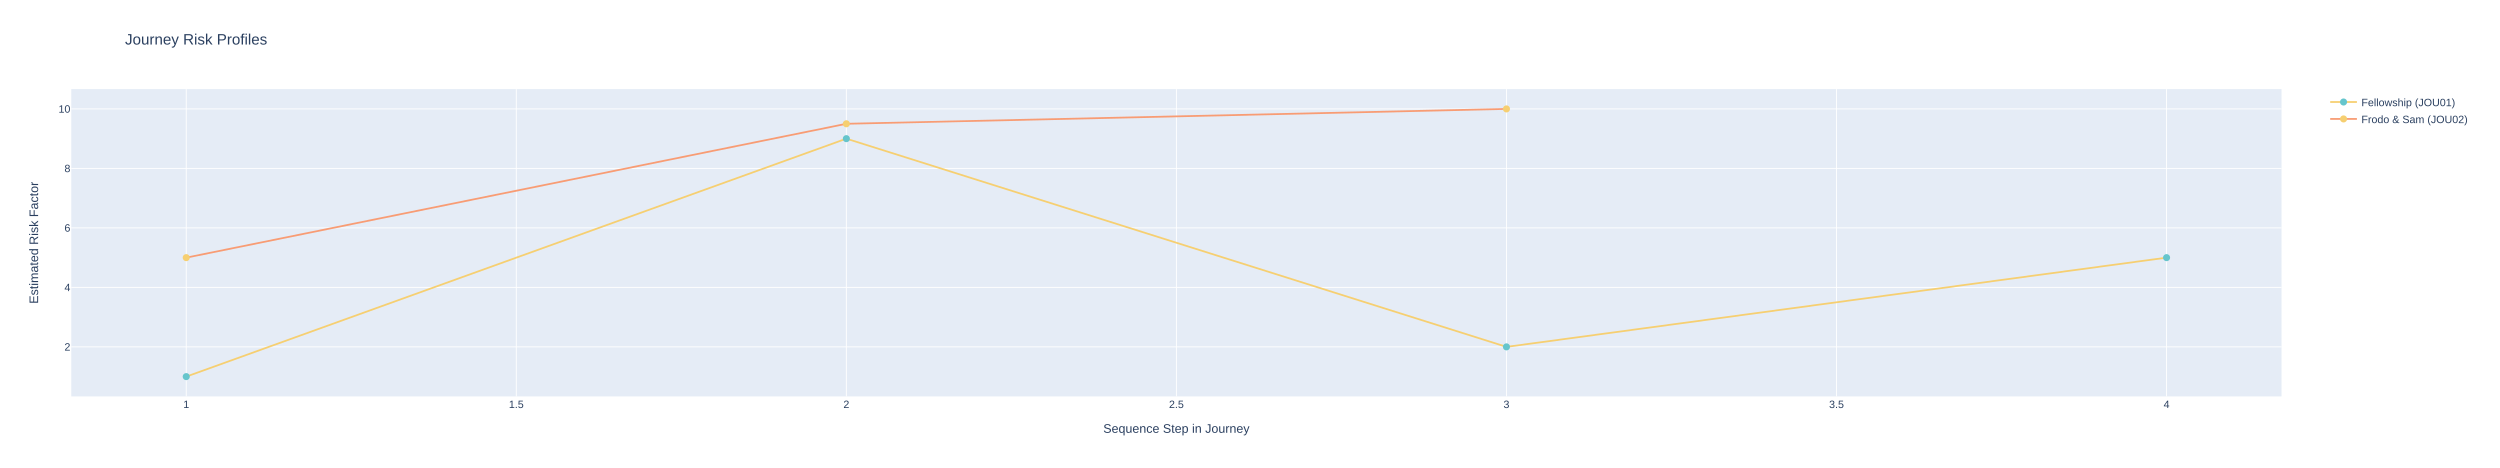
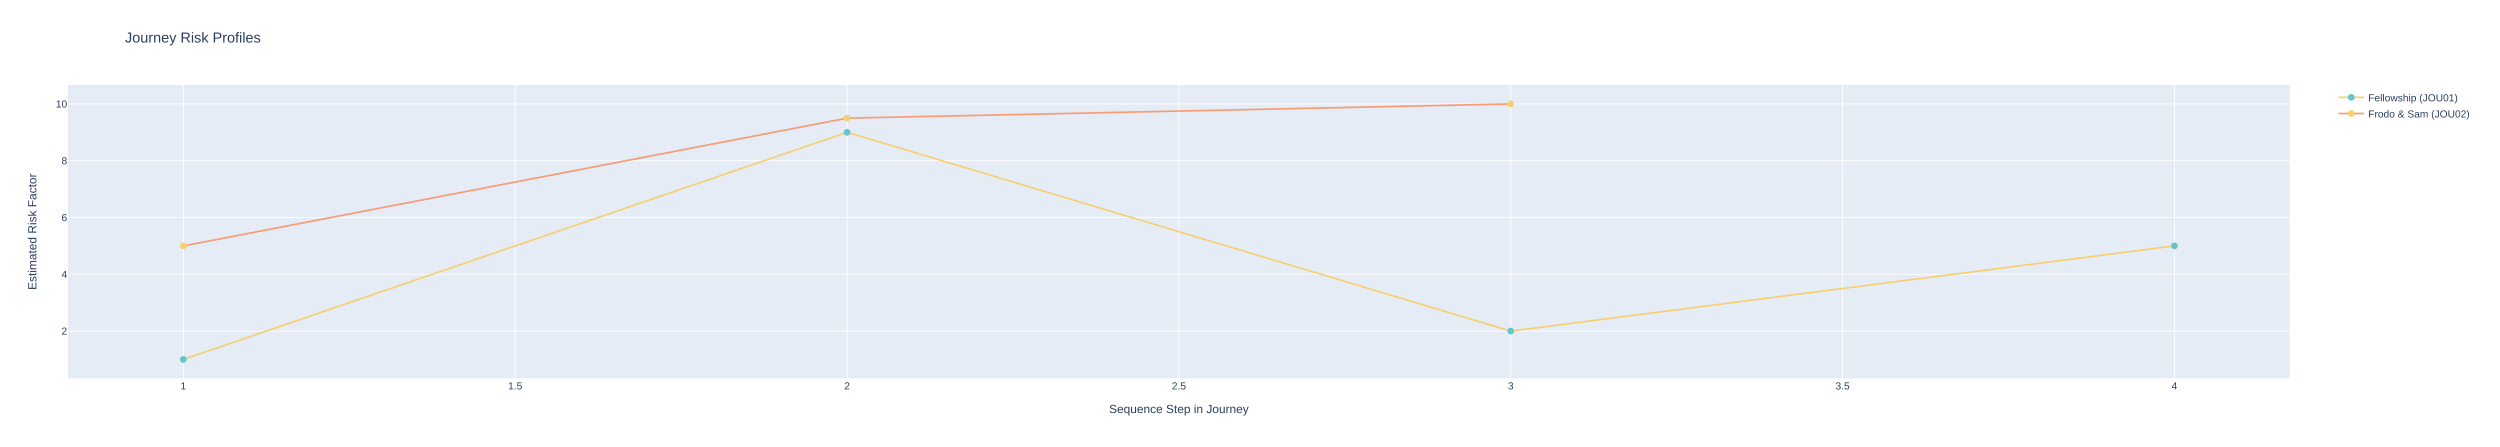
- <svg xmlns="http://www.w3.org/2000/svg" class="main-svg" width="2806.23" height="525" style="" viewBox="0 0 2806.23 525">
-   <rect x="0" y="0" width="2806.23" height="525" style="fill: rgb(255, 255, 255); fill-opacity: 1;" />
-   <defs id="defs-3c590d">
+ <svg xmlns="http://www.w3.org/2000/svg" class="main-svg" width="2940.23" height="525" style="" viewBox="0 0 2940.23 525">
+   <rect x="0" y="0" width="2940.23" height="525" style="fill: rgb(255, 255, 255); fill-opacity: 1;" />
+   <defs id="defs-216716">
    <g class="clips">
-       <clipPath id="clip3c590dxyplot" class="plotclip">
-         <rect width="2481" height="345" />
-       </clipPath>
-       <clipPath class="axesclip" id="clip3c590dx">
-         <rect x="80" y="0" width="2481" height="525" />
-       </clipPath>
-       <clipPath class="axesclip" id="clip3c590dy">
-         <rect x="0" y="100" width="2806.23" height="345" />
-       </clipPath>
-       <clipPath class="axesclip" id="clip3c590dxy">
-         <rect x="80" y="100" width="2481" height="345" />
+       <clipPath id="clip216716xyplot" class="plotclip">
+         <rect width="2613" height="345" />
+       </clipPath>
+       <clipPath class="axesclip" id="clip216716x">
+         <rect x="80" y="0" width="2613" height="525" />
+       </clipPath>
+       <clipPath class="axesclip" id="clip216716y">
+         <rect x="0" y="100" width="2940.23" height="345" />
+       </clipPath>
+       <clipPath class="axesclip" id="clip216716xy">
+         <rect x="80" y="100" width="2613" height="345" />
      </clipPath>
    </g>
    <g class="gradients" />
    <g class="patterns" />
  </defs>
  <g class="bglayer">
-     <rect class="bg" x="80" y="100" width="2481" height="345" style="fill: rgb(229, 236, 246); fill-opacity: 1; stroke-width: 0px;" />
+     <rect class="bg" x="80" y="100" width="2613" height="345" style="fill: rgb(229, 236, 246); fill-opacity: 1; stroke-width: 0px;" />
  </g>
  <g class="layer-below">
    <g class="imagelayer" />
    <g class="shapelayer" />
  </g>
  <g class="cartesianlayer">
    <g class="subplot xy">
      <g class="layer-subplot">
        <g class="shapelayer" />
        <g class="imagelayer" />
      </g>
      <g class="minor-gridlayer">
        <g class="x" />
        <g class="y" />
      </g>
      <g class="gridlayer">
        <g class="x">
-           <path class="xgrid crisp" transform="translate(209.05,0)" d="M0,100v345" style="stroke: rgb(255, 255, 255); stroke-opacity: 1; stroke-width: 1px;" />
-           <path class="xgrid crisp" transform="translate(579.53,0)" d="M0,100v345" style="stroke: rgb(255, 255, 255); stroke-opacity: 1; stroke-width: 1px;" />
-           <path class="xgrid crisp" transform="translate(950.02,0)" d="M0,100v345" style="stroke: rgb(255, 255, 255); stroke-opacity: 1; stroke-width: 1px;" />
-           <path class="xgrid crisp" transform="translate(1320.5,0)" d="M0,100v345" style="stroke: rgb(255, 255, 255); stroke-opacity: 1; stroke-width: 1px;" />
-           <path class="xgrid crisp" transform="translate(1690.98,0)" d="M0,100v345" style="stroke: rgb(255, 255, 255); stroke-opacity: 1; stroke-width: 1px;" />
-           <path class="xgrid crisp" transform="translate(2061.47,0)" d="M0,100v345" style="stroke: rgb(255, 255, 255); stroke-opacity: 1; stroke-width: 1px;" />
-           <path class="xgrid crisp" transform="translate(2431.95,0)" d="M0,100v345" style="stroke: rgb(255, 255, 255); stroke-opacity: 1; stroke-width: 1px;" />
+           <path class="xgrid crisp" transform="translate(215.65,0)" d="M0,100v345" style="stroke: rgb(255, 255, 255); stroke-opacity: 1; stroke-width: 1px;" />
+           <path class="xgrid crisp" transform="translate(605.93,0)" d="M0,100v345" style="stroke: rgb(255, 255, 255); stroke-opacity: 1; stroke-width: 1px;" />
+           <path class="xgrid crisp" transform="translate(996.22,0)" d="M0,100v345" style="stroke: rgb(255, 255, 255); stroke-opacity: 1; stroke-width: 1px;" />
+           <path class="xgrid crisp" transform="translate(1386.5,0)" d="M0,100v345" style="stroke: rgb(255, 255, 255); stroke-opacity: 1; stroke-width: 1px;" />
+           <path class="xgrid crisp" transform="translate(1776.78,0)" d="M0,100v345" style="stroke: rgb(255, 255, 255); stroke-opacity: 1; stroke-width: 1px;" />
+           <path class="xgrid crisp" transform="translate(2167.07,0)" d="M0,100v345" style="stroke: rgb(255, 255, 255); stroke-opacity: 1; stroke-width: 1px;" />
+           <path class="xgrid crisp" transform="translate(2557.35,0)" d="M0,100v345" style="stroke: rgb(255, 255, 255); stroke-opacity: 1; stroke-width: 1px;" />
        </g>
        <g class="y">
-           <path class="ygrid crisp" transform="translate(0,389.36)" d="M80,0h2481" style="stroke: rgb(255, 255, 255); stroke-opacity: 1; stroke-width: 1px;" />
-           <path class="ygrid crisp" transform="translate(0,322.58)" d="M80,0h2481" style="stroke: rgb(255, 255, 255); stroke-opacity: 1; stroke-width: 1px;" />
-           <path class="ygrid crisp" transform="translate(0,255.81)" d="M80,0h2481" style="stroke: rgb(255, 255, 255); stroke-opacity: 1; stroke-width: 1px;" />
-           <path class="ygrid crisp" transform="translate(0,189.03)" d="M80,0h2481" style="stroke: rgb(255, 255, 255); stroke-opacity: 1; stroke-width: 1px;" />
-           <path class="ygrid crisp" transform="translate(0,122.25)" d="M80,0h2481" style="stroke: rgb(255, 255, 255); stroke-opacity: 1; stroke-width: 1px;" />
+           <path class="ygrid crisp" transform="translate(0,389.36)" d="M80,0h2613" style="stroke: rgb(255, 255, 255); stroke-opacity: 1; stroke-width: 1px;" />
+           <path class="ygrid crisp" transform="translate(0,322.58)" d="M80,0h2613" style="stroke: rgb(255, 255, 255); stroke-opacity: 1; stroke-width: 1px;" />
+           <path class="ygrid crisp" transform="translate(0,255.81)" d="M80,0h2613" style="stroke: rgb(255, 255, 255); stroke-opacity: 1; stroke-width: 1px;" />
+           <path class="ygrid crisp" transform="translate(0,189.03)" d="M80,0h2613" style="stroke: rgb(255, 255, 255); stroke-opacity: 1; stroke-width: 1px;" />
+           <path class="ygrid crisp" transform="translate(0,122.25)" d="M80,0h2613" style="stroke: rgb(255, 255, 255); stroke-opacity: 1; stroke-width: 1px;" />
        </g>
      </g>
      <g class="zerolinelayer" />
      <g class="layer-between">
        <g class="shapelayer" />
        <g class="imagelayer" />
      </g>
      <path class="xlines-below" />
      <path class="ylines-below" />
      <g class="overlines-below" />
      <g class="xaxislayer-below" />
      <g class="yaxislayer-below" />
      <g class="overaxes-below" />
      <g class="overplot">
-         <g class="xy" transform="translate(80,100)" clip-path="url(#clip3c590dxyplot)">
+         <g class="xy" transform="translate(80,100)" clip-path="url(#clip216716xyplot)">
          <g class="scatterlayer mlayer">
-             <g class="trace scatter tracef22a68" style="stroke-miterlimit: 2; opacity: 1;">
+             <g class="trace scatter traceb2bf67" style="stroke-miterlimit: 2; opacity: 1;">
              <g class="fills" />
              <g class="errorbars" />
              <g class="lines">
-                 <path class="js-line" style="vector-effect: none; fill: none; stroke: rgb(246, 207, 113); stroke-opacity: 1; stroke-width: 2px; opacity: 1;" d="M129.05,322.75L870.02,55.64L1610.98,289.36L2351.95,189.19" />
+                 <path class="js-line" style="vector-effect: none; fill: none; stroke: rgb(246, 207, 113); stroke-opacity: 1; stroke-width: 2px; opacity: 1;" d="M135.65,322.75L916.22,55.64L1696.78,289.36L2477.35,189.19" />
              </g>
              <g class="points">
-                 <path class="point" transform="translate(129.05,322.75)" style="opacity: 1; stroke-width: 0px; fill: rgb(102, 197, 204); fill-opacity: 1;" d="M4,0A4,4 0 1,1 0,-4A4,4 0 0,1 4,0Z" />
-                 <path class="point" transform="translate(870.02,55.64)" style="opacity: 1; stroke-width: 0px; fill: rgb(102, 197, 204); fill-opacity: 1;" d="M4,0A4,4 0 1,1 0,-4A4,4 0 0,1 4,0Z" />
-                 <path class="point" transform="translate(1610.98,289.36)" style="opacity: 1; stroke-width: 0px; fill: rgb(102, 197, 204); fill-opacity: 1;" d="M4,0A4,4 0 1,1 0,-4A4,4 0 0,1 4,0Z" />
-                 <path class="point" transform="translate(2351.95,189.19)" style="opacity: 1; stroke-width: 0px; fill: rgb(102, 197, 204); fill-opacity: 1;" d="M4,0A4,4 0 1,1 0,-4A4,4 0 0,1 4,0Z" />
+                 <path class="point" transform="translate(135.65,322.75)" style="opacity: 1; stroke-width: 0px; fill: rgb(102, 197, 204); fill-opacity: 1;" d="M4,0A4,4 0 1,1 0,-4A4,4 0 0,1 4,0Z" />
+                 <path class="point" transform="translate(916.22,55.64)" style="opacity: 1; stroke-width: 0px; fill: rgb(102, 197, 204); fill-opacity: 1;" d="M4,0A4,4 0 1,1 0,-4A4,4 0 0,1 4,0Z" />
+                 <path class="point" transform="translate(1696.78,289.36)" style="opacity: 1; stroke-width: 0px; fill: rgb(102, 197, 204); fill-opacity: 1;" d="M4,0A4,4 0 1,1 0,-4A4,4 0 0,1 4,0Z" />
+                 <path class="point" transform="translate(2477.35,189.19)" style="opacity: 1; stroke-width: 0px; fill: rgb(102, 197, 204); fill-opacity: 1;" d="M4,0A4,4 0 1,1 0,-4A4,4 0 0,1 4,0Z" />
              </g>
              <g class="text" />
            </g>
-             <g class="trace scatter tracec20068" style="stroke-miterlimit: 2; opacity: 1;">
+             <g class="trace scatter tracef243a8" style="stroke-miterlimit: 2; opacity: 1;">
              <g class="fills" />
              <g class="errorbars" />
              <g class="lines">
-                 <path class="js-line" style="vector-effect: none; fill: none; stroke: rgb(248, 156, 116); stroke-opacity: 1; stroke-width: 2px; opacity: 1;" d="M129.05,189.19L870.02,38.94L1610.98,22.25" />
+                 <path class="js-line" style="vector-effect: none; fill: none; stroke: rgb(248, 156, 116); stroke-opacity: 1; stroke-width: 2px; opacity: 1;" d="M135.65,189.19L916.22,38.94L1696.78,22.25" />
              </g>
              <g class="points">
-                 <path class="point" transform="translate(129.05,189.19)" style="opacity: 1; stroke-width: 0px; fill: rgb(246, 207, 113); fill-opacity: 1;" d="M4,0A4,4 0 1,1 0,-4A4,4 0 0,1 4,0Z" />
-                 <path class="point" transform="translate(870.02,38.94)" style="opacity: 1; stroke-width: 0px; fill: rgb(246, 207, 113); fill-opacity: 1;" d="M4,0A4,4 0 1,1 0,-4A4,4 0 0,1 4,0Z" />
-                 <path class="point" transform="translate(1610.98,22.25)" style="opacity: 1; stroke-width: 0px; fill: rgb(246, 207, 113); fill-opacity: 1;" d="M4,0A4,4 0 1,1 0,-4A4,4 0 0,1 4,0Z" />
+                 <path class="point" transform="translate(135.65,189.19)" style="opacity: 1; stroke-width: 0px; fill: rgb(246, 207, 113); fill-opacity: 1;" d="M4,0A4,4 0 1,1 0,-4A4,4 0 0,1 4,0Z" />
+                 <path class="point" transform="translate(916.22,38.94)" style="opacity: 1; stroke-width: 0px; fill: rgb(246, 207, 113); fill-opacity: 1;" d="M4,0A4,4 0 1,1 0,-4A4,4 0 0,1 4,0Z" />
+                 <path class="point" transform="translate(1696.78,22.25)" style="opacity: 1; stroke-width: 0px; fill: rgb(246, 207, 113); fill-opacity: 1;" d="M4,0A4,4 0 1,1 0,-4A4,4 0 0,1 4,0Z" />
              </g>
              <g class="text" />
            </g>
          </g>
        </g>
      </g>
      <path class="xlines-above crisp" style="fill: none;" d="M0,0" />
      <path class="ylines-above crisp" style="fill: none;" d="M0,0" />
      <g class="overlines-above" />
      <g class="xaxislayer-above">
        <g class="xtick">
-           <text text-anchor="middle" x="0" y="458" style="font-family: TOBESTRIPPEDOpen SansTOBESTRIPPED, verdana, arial, sans-serif; font-size: 12px; fill: rgb(42, 63, 95); fill-opacity: 1; white-space: pre; opacity: 1;" transform="translate(209.05,0)">1</text>
-         </g>
-         <g class="xtick">
-           <text text-anchor="middle" x="0" y="458" style="font-family: TOBESTRIPPEDOpen SansTOBESTRIPPED, verdana, arial, sans-serif; font-size: 12px; fill: rgb(42, 63, 95); fill-opacity: 1; white-space: pre; opacity: 1;" transform="translate(579.53,0)">1.5</text>
-         </g>
-         <g class="xtick">
-           <text text-anchor="middle" x="0" y="458" style="font-family: TOBESTRIPPEDOpen SansTOBESTRIPPED, verdana, arial, sans-serif; font-size: 12px; fill: rgb(42, 63, 95); fill-opacity: 1; white-space: pre; opacity: 1;" transform="translate(950.02,0)">2</text>
-         </g>
-         <g class="xtick">
-           <text text-anchor="middle" x="0" y="458" style="font-family: TOBESTRIPPEDOpen SansTOBESTRIPPED, verdana, arial, sans-serif; font-size: 12px; fill: rgb(42, 63, 95); fill-opacity: 1; white-space: pre; opacity: 1;" transform="translate(1320.5,0)">2.5</text>
-         </g>
-         <g class="xtick">
-           <text text-anchor="middle" x="0" y="458" style="font-family: TOBESTRIPPEDOpen SansTOBESTRIPPED, verdana, arial, sans-serif; font-size: 12px; fill: rgb(42, 63, 95); fill-opacity: 1; white-space: pre; opacity: 1;" transform="translate(1690.98,0)">3</text>
-         </g>
-         <g class="xtick">
-           <text text-anchor="middle" x="0" y="458" style="font-family: TOBESTRIPPEDOpen SansTOBESTRIPPED, verdana, arial, sans-serif; font-size: 12px; fill: rgb(42, 63, 95); fill-opacity: 1; white-space: pre; opacity: 1;" transform="translate(2061.47,0)">3.5</text>
-         </g>
-         <g class="xtick">
-           <text text-anchor="middle" x="0" y="458" style="font-family: TOBESTRIPPEDOpen SansTOBESTRIPPED, verdana, arial, sans-serif; font-size: 12px; fill: rgb(42, 63, 95); fill-opacity: 1; white-space: pre; opacity: 1;" transform="translate(2431.95,0)">4</text>
+           <text text-anchor="middle" x="0" y="458" style="font-family: TOBESTRIPPEDOpen SansTOBESTRIPPED, verdana, arial, sans-serif; font-size: 12px; fill: rgb(42, 63, 95); fill-opacity: 1; white-space: pre; opacity: 1;" transform="translate(215.65,0)">1</text>
+         </g>
+         <g class="xtick">
+           <text text-anchor="middle" x="0" y="458" style="font-family: TOBESTRIPPEDOpen SansTOBESTRIPPED, verdana, arial, sans-serif; font-size: 12px; fill: rgb(42, 63, 95); fill-opacity: 1; white-space: pre; opacity: 1;" transform="translate(605.93,0)">1.5</text>
+         </g>
+         <g class="xtick">
+           <text text-anchor="middle" x="0" y="458" style="font-family: TOBESTRIPPEDOpen SansTOBESTRIPPED, verdana, arial, sans-serif; font-size: 12px; fill: rgb(42, 63, 95); fill-opacity: 1; white-space: pre; opacity: 1;" transform="translate(996.22,0)">2</text>
+         </g>
+         <g class="xtick">
+           <text text-anchor="middle" x="0" y="458" style="font-family: TOBESTRIPPEDOpen SansTOBESTRIPPED, verdana, arial, sans-serif; font-size: 12px; fill: rgb(42, 63, 95); fill-opacity: 1; white-space: pre; opacity: 1;" transform="translate(1386.5,0)">2.5</text>
+         </g>
+         <g class="xtick">
+           <text text-anchor="middle" x="0" y="458" style="font-family: TOBESTRIPPEDOpen SansTOBESTRIPPED, verdana, arial, sans-serif; font-size: 12px; fill: rgb(42, 63, 95); fill-opacity: 1; white-space: pre; opacity: 1;" transform="translate(1776.78,0)">3</text>
+         </g>
+         <g class="xtick">
+           <text text-anchor="middle" x="0" y="458" style="font-family: TOBESTRIPPEDOpen SansTOBESTRIPPED, verdana, arial, sans-serif; font-size: 12px; fill: rgb(42, 63, 95); fill-opacity: 1; white-space: pre; opacity: 1;" transform="translate(2167.07,0)">3.5</text>
+         </g>
+         <g class="xtick">
+           <text text-anchor="middle" x="0" y="458" style="font-family: TOBESTRIPPEDOpen SansTOBESTRIPPED, verdana, arial, sans-serif; font-size: 12px; fill: rgb(42, 63, 95); fill-opacity: 1; white-space: pre; opacity: 1;" transform="translate(2557.35,0)">4</text>
        </g>
      </g>
      <g class="yaxislayer-above">
        <g class="ytick">
          <text text-anchor="end" x="79" y="4.2" style="font-family: TOBESTRIPPEDOpen SansTOBESTRIPPED, verdana, arial, sans-serif; font-size: 12px; fill: rgb(42, 63, 95); fill-opacity: 1; white-space: pre; opacity: 1;" transform="translate(0,389.36)">2</text>
        </g>
        <g class="ytick">
          <text text-anchor="end" x="79" y="4.2" style="font-family: TOBESTRIPPEDOpen SansTOBESTRIPPED, verdana, arial, sans-serif; font-size: 12px; fill: rgb(42, 63, 95); fill-opacity: 1; white-space: pre; opacity: 1;" transform="translate(0,322.58)">4</text>
        </g>
        <g class="ytick">
          <text text-anchor="end" x="79" y="4.2" style="font-family: TOBESTRIPPEDOpen SansTOBESTRIPPED, verdana, arial, sans-serif; font-size: 12px; fill: rgb(42, 63, 95); fill-opacity: 1; white-space: pre; opacity: 1;" transform="translate(0,255.81)">6</text>
        </g>
        <g class="ytick">
          <text text-anchor="end" x="79" y="4.2" style="font-family: TOBESTRIPPEDOpen SansTOBESTRIPPED, verdana, arial, sans-serif; font-size: 12px; fill: rgb(42, 63, 95); fill-opacity: 1; white-space: pre; opacity: 1;" transform="translate(0,189.03)">8</text>
        </g>
        <g class="ytick">
          <text text-anchor="end" x="79" y="4.2" style="font-family: TOBESTRIPPEDOpen SansTOBESTRIPPED, verdana, arial, sans-serif; font-size: 12px; fill: rgb(42, 63, 95); fill-opacity: 1; white-space: pre; opacity: 1;" transform="translate(0,122.25)">10</text>
        </g>
      </g>
      <g class="overaxes-above" />
    </g>
  </g>
  <g class="polarlayer" />
  <g class="smithlayer" />
  <g class="ternarylayer" />
  <g class="geolayer" />
  <g class="funnelarealayer" />
  <g class="pielayer" />
  <g class="iciclelayer" />
  <g class="treemaplayer" />
  <g class="sunburstlayer" />
  <g class="glimages" />
-   <defs id="topdefs-3c590d">
+   <defs id="topdefs-216716">
    <g class="clips" />
-     <clipPath id="legend3c590d">
+     <clipPath id="legend216716">
      <rect width="183" height="48" x="0" y="0" />
    </clipPath>
  </defs>
  <g class="layer-above">
    <g class="imagelayer" />
    <g class="shapelayer" />
  </g>
  <g class="infolayer">
-     <g class="legend" pointer-events="all" transform="translate(2610.62,100)">
+     <g class="legend" pointer-events="all" transform="translate(2745.26,100)">
      <rect class="bg" shape-rendering="crispEdges" style="stroke: rgb(68, 68, 68); stroke-opacity: 1; fill: rgb(255, 255, 255); fill-opacity: 1; stroke-width: 0px;" width="183" height="48" x="0" y="0" />
-       <g class="scrollbox" transform="" clip-path="url(#legend3c590d)">
+       <g class="scrollbox" transform="" clip-path="url(#legend216716)">
        <g class="groups">
          <g class="traces" style="opacity: 1;" transform="translate(0,14.5)">
            <text class="legendtext" text-anchor="start" style="font-family: TOBESTRIPPEDOpen SansTOBESTRIPPED, verdana, arial, sans-serif; font-size: 12px; fill: rgb(42, 63, 95); fill-opacity: 1; white-space: pre;" x="40" y="4.68">Fellowship (JOU01)</text>
            <g class="layers" style="opacity: 1;">
              <g class="legendfill" />
              <g class="legendlines">
                <path class="js-line" d="M5,0h30" style="fill: none; stroke: rgb(246, 207, 113); stroke-opacity: 1; stroke-width: 2px;" />
              </g>
              <g class="legendsymbols">
                <g class="legendpoints">
                  <path class="scatterpts" transform="translate(20,0)" style="opacity: 1; stroke-width: 0px; fill: rgb(102, 197, 204); fill-opacity: 1;" d="M4,0A4,4 0 1,1 0,-4A4,4 0 0,1 4,0Z" />
                </g>
              </g>
            </g>
            <rect class="legendtoggle" style="fill: rgb(0, 0, 0); fill-opacity: 0;" x="0" y="-9.5" width="177.817" height="19" />
          </g>
          <g class="traces" style="opacity: 1;" transform="translate(0,33.5)">
            <text class="legendtext" text-anchor="start" style="font-family: TOBESTRIPPEDOpen SansTOBESTRIPPED, verdana, arial, sans-serif; font-size: 12px; fill: rgb(42, 63, 95); fill-opacity: 1; white-space: pre;" x="40" y="4.68">Frodo &amp; Sam (JOU02)</text>
            <g class="layers" style="opacity: 1;">
              <g class="legendfill" />
              <g class="legendlines">
                <path class="js-line" d="M5,0h30" style="fill: none; stroke: rgb(248, 156, 116); stroke-opacity: 1; stroke-width: 2px;" />
              </g>
              <g class="legendsymbols">
                <g class="legendpoints">
                  <path class="scatterpts" transform="translate(20,0)" style="opacity: 1; stroke-width: 0px; fill: rgb(246, 207, 113); fill-opacity: 1;" d="M4,0A4,4 0 1,1 0,-4A4,4 0 0,1 4,0Z" />
                </g>
              </g>
            </g>
            <rect class="legendtoggle" style="fill: rgb(0, 0, 0); fill-opacity: 0;" x="0" y="-9.5" width="177.817" height="19" />
          </g>
        </g>
      </g>
      <rect class="scrollbar" rx="20" ry="3" width="0" height="0" style="fill: rgb(128, 139, 164); fill-opacity: 1;" x="0" y="0" />
    </g>
    <g class="g-gtitle">
-       <text class="gtitle" style="opacity: 1; font-family: TOBESTRIPPEDOpen SansTOBESTRIPPED, verdana, arial, sans-serif; font-size: 17px; fill: rgb(42, 63, 95); fill-opacity: 1; white-space: pre;" x="140.311" y="50" text-anchor="start" dy="0em">Journey Risk Profiles</text>
+       <text class="gtitle" style="opacity: 1; font-family: TOBESTRIPPEDOpen SansTOBESTRIPPED, verdana, arial, sans-serif; font-size: 17px; fill: rgb(42, 63, 95); fill-opacity: 1; white-space: pre;" x="147.012" y="50" text-anchor="start" dy="0em">Journey Risk Profiles</text>
    </g>
    <g class="g-xtitle">
-       <text class="xtitle" style="opacity: 1; font-family: TOBESTRIPPEDOpen SansTOBESTRIPPED, verdana, arial, sans-serif; font-size: 14px; fill: rgb(42, 63, 95); fill-opacity: 1; white-space: pre;" x="1320.5" y="485.833" text-anchor="middle">Sequence Step in Journey</text>
+       <text class="xtitle" style="opacity: 1; font-family: TOBESTRIPPEDOpen SansTOBESTRIPPED, verdana, arial, sans-serif; font-size: 14px; fill: rgb(42, 63, 95); fill-opacity: 1; white-space: pre;" x="1386.5" y="485.833" text-anchor="middle">Sequence Step in Journey</text>
    </g>
    <g class="g-ytitle">
      <text class="ytitle" transform="rotate(-90,42.78359,272.5)" style="opacity: 1; font-family: TOBESTRIPPEDOpen SansTOBESTRIPPED, verdana, arial, sans-serif; font-size: 14px; fill: rgb(42, 63, 95); fill-opacity: 1; white-space: pre;" x="42.784" y="272.5" text-anchor="middle">Estimated Risk Factor</text>
    </g>
  </g>
</svg>
